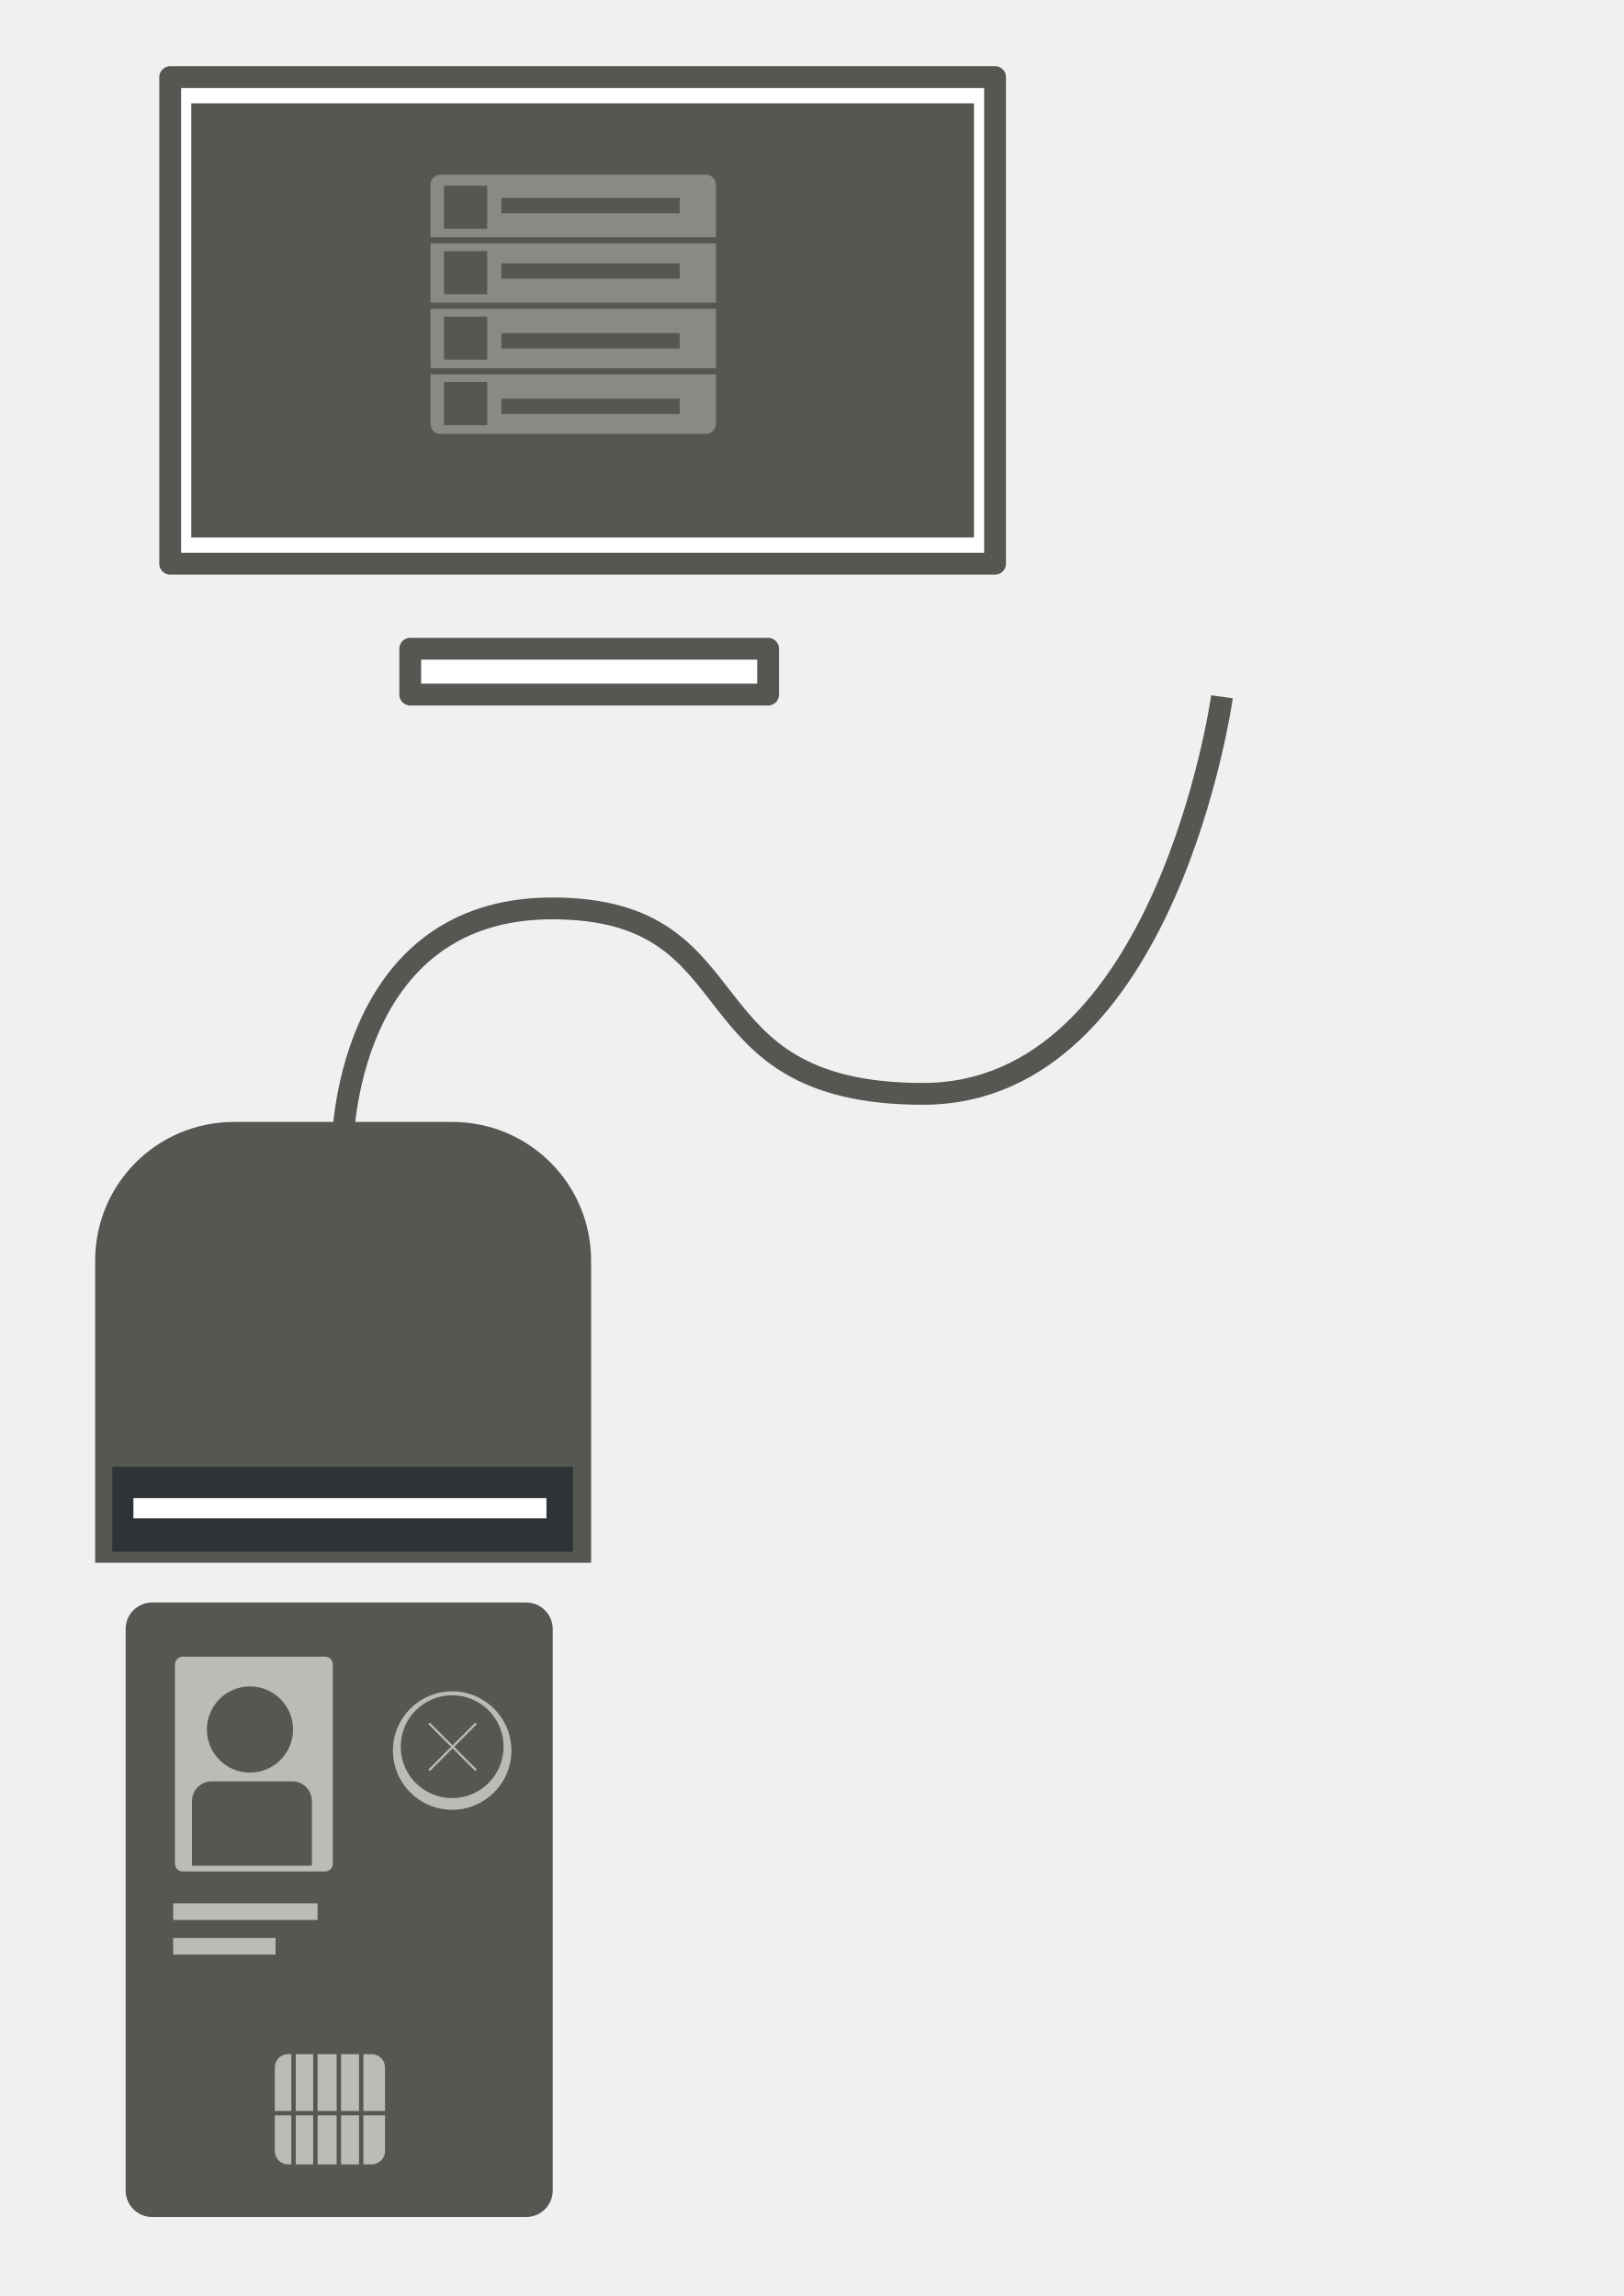
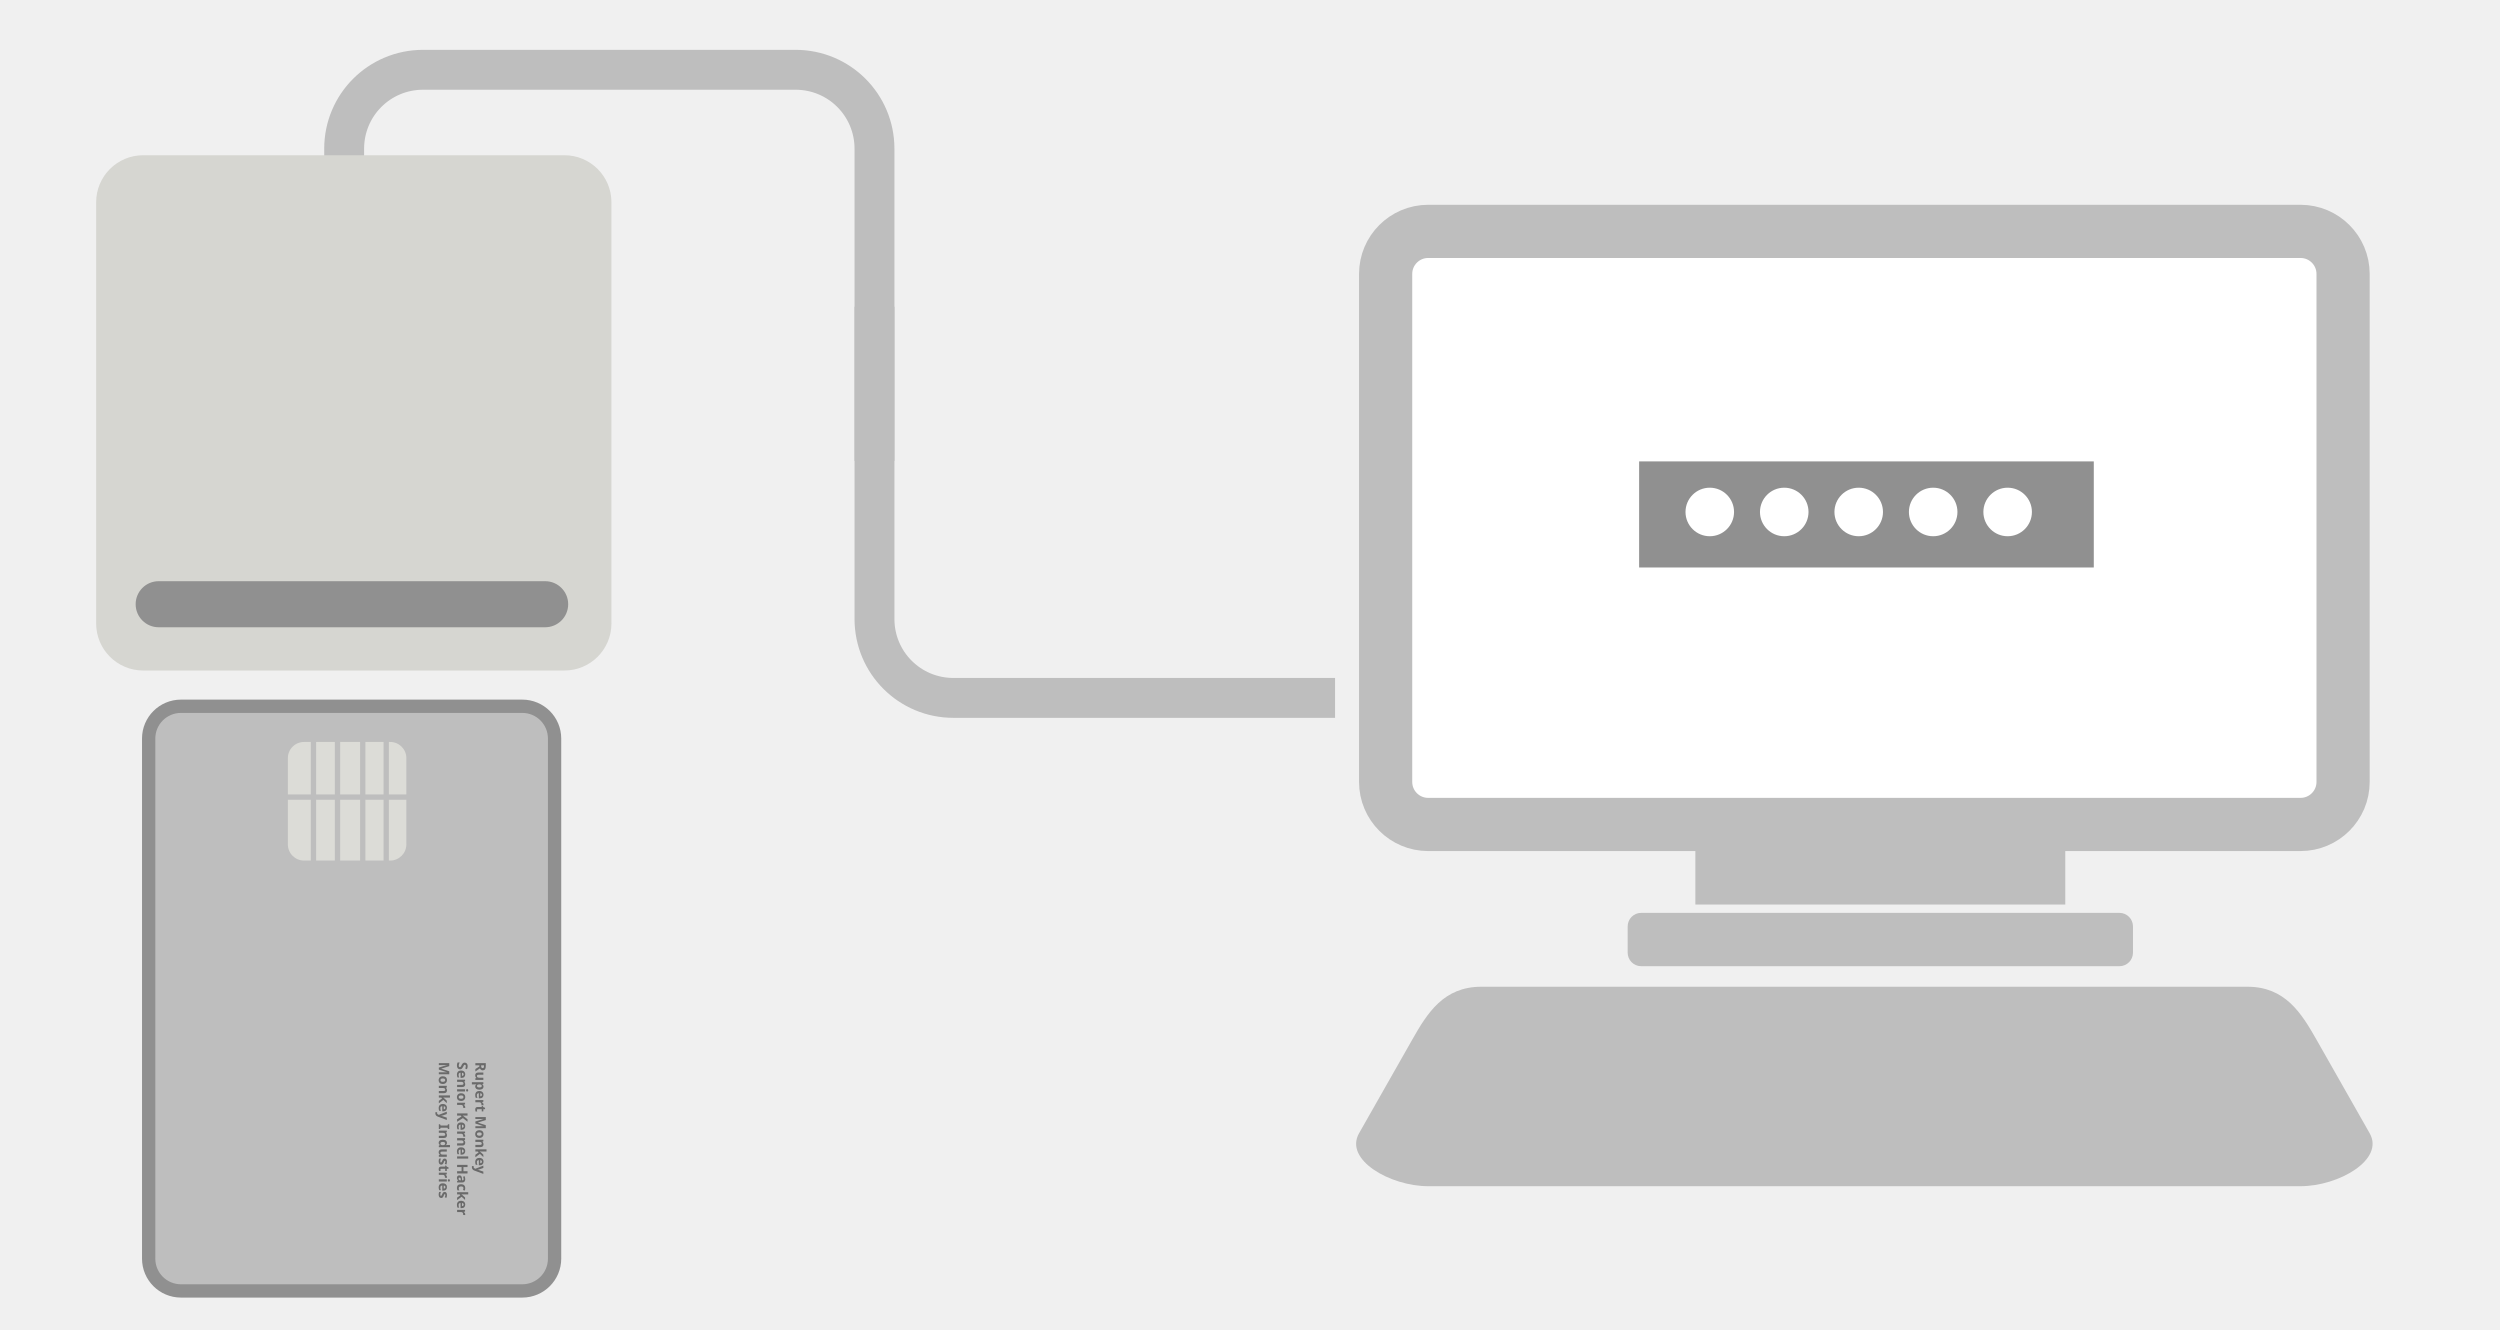
- <svg xmlns="http://www.w3.org/2000/svg" width="744.094" height="1052.362" id="svg2" version="1.1">
+ <svg xmlns="http://www.w3.org/2000/svg" width="940" height="500" id="svg2" version="1.1">
  <defs id="defs4" />
-   <g id="layer1">
-     <path style="color:#000000;fill:#555753;fill-opacity:1;fill-rule:nonzero;stroke:none;stroke-width:1;marker:none;visibility:visible;display:inline;overflow:visible;enable-background:accumulate" d="m 107.244,514.24 100.005,0 c 35.256,0 63.64,28.383 63.64,63.64 l 0,138.391 -227.284,0 0,-138.391 c 0,-35.256 28.383,-63.64 63.64,-63.64 z" id="rect6019" />
-     <rect style="color:#000000;fill:#2e3436;fill-opacity:1;fill-rule:nonzero;stroke:none;stroke-width:1;marker:none;visibility:visible;display:inline;overflow:visible;enable-background:accumulate" id="rect6790" width="211.122" height="38.891" x="51.433" y="672.329" rx="0" ry="0" />
-     <rect style="color:#000000;fill:#ffffff;fill-opacity:1;fill-rule:nonzero;stroke:none;stroke-width:1;marker:none;visibility:visible;display:inline;overflow:visible;enable-background:accumulate" id="rect6792" width="189.286" height="9.286" x="61.143" y="686.648" />
-     <rect style="color:#000000;fill:#555753;fill-opacity:1;fill-rule:nonzero;stroke:none;stroke-width:1;marker:none;visibility:visible;display:inline;overflow:visible;enable-background:accumulate" id="rect6794" width="195.714" height="281.646" x="57.571" y="734.505" rx="12.143" ry="12.143" />
-     <rect style="color:#000000;fill:#babdb6;fill-opacity:1;fill-rule:nonzero;stroke:none;stroke-width:1;marker:none;visibility:visible;display:inline;overflow:visible;enable-background:accumulate" id="rect6798" width="72.367" height="98.451" x="80.17" y="759.331" rx="3.557" ry="3.557" />
-     <path style="color:#000000;fill:#555753;fill-opacity:1;fill-rule:nonzero;stroke:none;stroke-width:1;marker:none;visibility:visible;display:inline;overflow:visible;enable-background:accumulate" id="path6800" d="m 255.821,518.118 a 24.875,24.875 0 1 1 -49.75,0 24.875,24.875 0 1 1 49.75,0 z" transform="matrix(0.7938569,0,0,0.7938569,-68.78603,381.3996)" />
-     <path style="color:#000000;fill:#555753;fill-opacity:1;fill-rule:nonzero;stroke:none;stroke-width:1;marker:none;visibility:visible;display:inline;overflow:visible;enable-background:accumulate" d="m 97.027,816.468 36.855,0 c 5.007,0 9.038,4.031 9.038,9.038 l 0,29.637 -54.931,0 0,-29.637 c 0,-5.007 4.031,-9.038 9.038,-9.038 z" id="rect6802" />
-     <rect style="color:#000000;fill:#babdb6;fill-opacity:1;fill-rule:nonzero;stroke:none;stroke-width:1;marker:none;visibility:visible;display:inline;overflow:visible;enable-background:accumulate" id="rect6805" width="50.508" height="50.508" x="125.932" y="941.524" rx="6.082" ry="6.082" />
-     <path style="color:#000000;fill:#babdb6;fill-opacity:1;fill-rule:nonzero;stroke:none;stroke-width:1;marker:none;visibility:visible;display:inline;overflow:visible;enable-background:accumulate" id="path6817" d="m 335.357,520.934 a 27.143,27.143 0 1 1 -54.286,0 27.143,27.143 0 1 1 54.286,0 z" transform="translate(-101,281.4286)" />
-     <path style="color:#000000;fill:#555753;fill-opacity:1;fill-rule:nonzero;stroke:none;stroke-width:1;marker:none;visibility:visible;display:inline;overflow:visible;enable-background:accumulate" id="path6817-3" d="m 335.357,520.934 a 27.143,27.143 0 1 1 -54.286,0 27.143,27.143 0 1 1 54.286,0 z" transform="matrix(0.8684211,0,0,0.8684211,-60.44548,348.1868)" />
-     <path style="fill:none;stroke:#555753;stroke-width:2;stroke-linecap:butt;stroke-linejoin:miter;stroke-miterlimit:4;stroke-opacity:1;stroke-dasharray:none" d="m 134.518,939.262 0,58.589" id="path6837" />
-     <path style="fill:none;stroke:#555753;stroke-width:2;stroke-linecap:butt;stroke-linejoin:miter;stroke-miterlimit:4;stroke-opacity:1;stroke-dasharray:none" d="m 144.518,939.262 0,58.589" id="path6837-2" />
-     <path style="fill:none;stroke:#555753;stroke-width:2;stroke-linecap:butt;stroke-linejoin:miter;stroke-miterlimit:4;stroke-opacity:1;stroke-dasharray:none" d="m 155.275,939.262 0,58.589" id="path6837-2-9" />
-     <path style="fill:none;stroke:#555753;stroke-width:2;stroke-linecap:butt;stroke-linejoin:miter;stroke-miterlimit:4;stroke-opacity:1;stroke-dasharray:none" d="m 165.528,939.262 0,58.589" id="path6837-2-9-0" />
-     <path style="fill:none;stroke:#555753;stroke-width:2;stroke-linecap:butt;stroke-linejoin:miter;stroke-miterlimit:4;stroke-opacity:1;stroke-dasharray:none" d="m 179.923,968.556 -58.589,0" id="path6837-2-9-0-1" />
-     <rect style="color:#000000;fill:#babdb6;fill-opacity:1;fill-rule:nonzero;stroke:none;stroke-width:2;marker:none;visibility:visible;display:inline;overflow:visible;enable-background:accumulate" id="rect6911" width="66.158" height="7.618" x="79.368" y="872.382" rx="0" ry="0" />
-     <rect style="color:#000000;fill:#babdb6;fill-opacity:1;fill-rule:nonzero;stroke:none;stroke-width:2;marker:none;visibility:visible;display:inline;overflow:visible;enable-background:accumulate" id="rect6911-0" width="46.912" height="7.618" x="79.368" y="888.259" rx="0" ry="0" />
-     <path style="fill:#babdb6;fill-opacity:1;stroke:#babdb6;stroke-width:1px;stroke-linecap:butt;stroke-linejoin:miter;stroke-opacity:1" d="m 196.642,789.886 21.529,21.529" id="path7140" />
-     <path style="fill:#babdb6;fill-opacity:1;stroke:#babdb6;stroke-width:1px;stroke-linecap:butt;stroke-linejoin:miter;stroke-opacity:1" d="M 218.171,789.886 196.642,811.414" id="path7140-7" />
-     <path style="fill:none;stroke:#555753;stroke-width:10;stroke-linecap:butt;stroke-linejoin:miter;stroke-miterlimit:4;stroke-opacity:1;stroke-dasharray:none" d="m 157,525.362 c 0,0 0.31,-109 96,-109 95.69,0 58.356,85 170,85 111.644,0 137,-182 137,-182" id="path7160" />
-     <rect style="color:#000000;fill:#ffffff;fill-opacity:1;fill-rule:nonzero;stroke:#555753;stroke-width:10;stroke-linecap:round;stroke-linejoin:round;stroke-miterlimit:4;stroke-opacity:1;stroke-dasharray:none;stroke-dashoffset:0;marker:none;visibility:visible;display:inline;overflow:visible;enable-background:accumulate" id="rect7162" width="378" height="223" x="78" y="35.362" />
-     <rect style="color:#000000;fill:#ffffff;fill-opacity:1;fill-rule:nonzero;stroke:#555753;stroke-width:10;stroke-linecap:round;stroke-linejoin:round;stroke-miterlimit:4;stroke-opacity:1;stroke-dasharray:none;stroke-dashoffset:0;marker:none;visibility:visible;display:inline;overflow:visible;enable-background:accumulate" id="rect7164" width="164" height="21" x="188" y="297.362" />
-     <rect style="color:#000000;fill:#555753;fill-opacity:1;fill-rule:nonzero;stroke:none;stroke-width:10;marker:none;visibility:visible;display:inline;overflow:visible;enable-background:accumulate" id="rect7162-7" width="358.712" height="199" x="87.644" y="47.362" />
-     <rect style="color:#000000;fill:#888a85;fill-opacity:1;fill-rule:nonzero;stroke:none;stroke-width:10;marker:none;visibility:visible;display:inline;overflow:visible;enable-background:accumulate" id="rect7186" width="130.815" height="118.794" x="197.283" y="80.09" rx="4.596" ry="4.596" />
-     <rect style="color:#000000;fill:#555753;fill-opacity:1;fill-rule:nonzero;stroke:none;stroke-width:10;marker:none;visibility:visible;display:inline;overflow:visible;enable-background:accumulate" id="rect7188" width="155.563" height="2.828" x="185.969" y="108.728" rx="0" ry="0" />
-     <rect style="color:#000000;fill:#555753;fill-opacity:1;fill-rule:nonzero;stroke:none;stroke-width:10;marker:none;visibility:visible;display:inline;overflow:visible;enable-background:accumulate" id="rect7188-8" width="155.563" height="2.828" x="185.969" y="138.728" rx="0" ry="0" />
-     <rect style="color:#000000;fill:#555753;fill-opacity:1;fill-rule:nonzero;stroke:none;stroke-width:10;marker:none;visibility:visible;display:inline;overflow:visible;enable-background:accumulate" id="rect7188-8-6" width="155.563" height="2.828" x="185.969" y="168.728" rx="0" ry="0" />
-     <rect style="color:#000000;fill:#555753;fill-opacity:1;fill-rule:nonzero;stroke:none;stroke-width:10;marker:none;visibility:visible;display:inline;overflow:visible;enable-background:accumulate" id="rect7226" width="19.75" height="19.75" x="203.5" y="85.112" />
-     <rect style="color:#000000;fill:#555753;fill-opacity:1;fill-rule:nonzero;stroke:none;stroke-width:10;marker:none;visibility:visible;display:inline;overflow:visible;enable-background:accumulate" id="rect7226-5" width="19.75" height="19.75" x="203.5" y="115.112" />
-     <rect style="color:#000000;fill:#555753;fill-opacity:1;fill-rule:nonzero;stroke:none;stroke-width:10;marker:none;visibility:visible;display:inline;overflow:visible;enable-background:accumulate" id="rect7226-5-3" width="19.75" height="19.75" x="203.5" y="145.112" />
-     <rect style="color:#000000;fill:#555753;fill-opacity:1;fill-rule:nonzero;stroke:none;stroke-width:10;marker:none;visibility:visible;display:inline;overflow:visible;enable-background:accumulate" id="rect7226-5-3-6" width="19.75" height="19.75" x="203.5" y="175.112" />
-     <rect style="color:#000000;fill:#555753;fill-opacity:1;fill-rule:nonzero;stroke:none;stroke-width:10;marker:none;visibility:visible;display:inline;overflow:visible;enable-background:accumulate" id="rect7282" width="81.671" height="7.071" x="229.81" y="90.697" />
-     <rect style="color:#000000;fill:#555753;fill-opacity:1;fill-rule:nonzero;stroke:none;stroke-width:10;marker:none;visibility:visible;display:inline;overflow:visible;enable-background:accumulate" id="rect7282-2" width="81.671" height="7.071" x="229.81" y="120.697" />
-     <rect style="color:#000000;fill:#555753;fill-opacity:1;fill-rule:nonzero;stroke:none;stroke-width:10;marker:none;visibility:visible;display:inline;overflow:visible;enable-background:accumulate" id="rect7282-27" width="81.671" height="7.071" x="229.81" y="152.697" />
-     <rect style="color:#000000;fill:#555753;fill-opacity:1;fill-rule:nonzero;stroke:none;stroke-width:10;marker:none;visibility:visible;display:inline;overflow:visible;enable-background:accumulate" id="rect7282-2-0" width="81.671" height="7.071" x="229.81" y="182.697" />
+   <g id="layer1" transform="translate(0,-552.3622)">
+     <rect style="color:#000000;fill:#bebebe;fill-opacity:1;fill-rule:nonzero;stroke:none;stroke-width:20;marker:none;visibility:visible;display:inline;overflow:visible;enable-background:accumulate" id="rect11339-4" width="139.088" height="35.556" x="637.456" y="856.915" rx="0" ry="0" />
+     <rect style="color:#000000;fill:#ffffff;fill-opacity:1;fill-rule:nonzero;stroke:#bebebe;stroke-width:20;stroke-linecap:round;stroke-linejoin:round;stroke-miterlimit:4;stroke-opacity:1;stroke-dasharray:none;stroke-dashoffset:0;marker:none;visibility:visible;display:inline;overflow:visible;enable-background:accumulate" id="rect7162" width="360" height="223" x="521" y="639.362" rx="16" ry="16" />
+     <path style="color:#000000;fill:none;stroke:#bebebe;stroke-width:15;stroke-miterlimit:4;stroke-opacity:1;marker:none;visibility:visible;display:inline;overflow:visible;enable-background:accumulate" d="m 129.401,651.679 0,-43.38 c 0,-16.453 13.246,-29.699 29.698,-29.699 l 140.007,0 c 16.453,0 29.698,13.246 29.698,29.699 l 0,117.38" id="rect11317" />
+     <path style="color:#000000;fill:none;stroke:#bebebe;stroke-width:15;stroke-miterlimit:4;stroke-opacity:1;marker:none;visibility:visible;display:inline;overflow:visible;enable-background:accumulate" d="m 501.985,814.774 -143.482,0 c -16.453,0 -29.698,-13.245 -29.698,-29.699 l 0,-117.38" id="rect11317-9" />
+     <rect style="color:#000000;fill:#d6d6d1;fill-opacity:1;fill-rule:nonzero;stroke:none;stroke-width:0.049;marker:none;visibility:visible;display:inline;overflow:visible;enable-background:accumulate" id="rect10470" width="193.747" height="193.747" x="36.154" y="610.73" rx="17.678" ry="17.678" />
+     <rect style="color:#000000;fill:#909090;fill-opacity:1;fill-rule:nonzero;stroke:none;stroke-width:1;marker:none;visibility:visible;display:inline;overflow:visible;enable-background:accumulate" id="rect11240" width="162.635" height="17.324" x="51.004" y="770.89" rx="8.662" ry="8.662" />
+     <rect style="color:#000000;fill:#bebebe;fill-opacity:1;fill-rule:nonzero;stroke:#909090;stroke-width:5;stroke-miterlimit:4;stroke-opacity:1;stroke-dasharray:none;marker:none;visibility:visible;display:inline;overflow:visible;enable-background:accumulate" id="rect6794-5" width="152.626" height="219.835" x="-208.524" y="-1037.753" rx="12.143" ry="12.143" transform="scale(-1,-1)" />
+     <rect style="color:#000000;fill:#dcdcd7;fill-opacity:1;fill-rule:nonzero;stroke:none;stroke-width:1;marker:none;visibility:visible;display:inline;overflow:visible;enable-background:accumulate" id="rect6805-6" width="44.556" height="44.595" x="-152.791" y="-875.935" rx="6.082" ry="6.082" transform="scale(-1,-1)" />
+     <path style="fill:none;stroke:#bebebe;stroke-width:2;stroke-linecap:butt;stroke-linejoin:miter;stroke-miterlimit:4;stroke-opacity:1;stroke-dasharray:none" d="m 145.216,877.935 0,-51.731" id="path6837-6" />
+     <path style="fill:none;stroke:#bebebe;stroke-width:2;stroke-linecap:butt;stroke-linejoin:miter;stroke-miterlimit:4;stroke-opacity:1;stroke-dasharray:none" d="m 136.395,877.935 0,-51.731" id="path6837-2-2" />
+     <path style="fill:none;stroke:#bebebe;stroke-width:2;stroke-linecap:butt;stroke-linejoin:miter;stroke-miterlimit:4;stroke-opacity:1;stroke-dasharray:none" d="m 126.905,877.935 0,-51.731" id="path6837-2-9-6" />
+     <path style="fill:none;stroke:#bebebe;stroke-width:2;stroke-linecap:butt;stroke-linejoin:miter;stroke-miterlimit:4;stroke-opacity:1;stroke-dasharray:none" d="m 117.86,877.935 0,-51.731" id="path6837-2-9-0-2" />
+     <path style="fill:none;stroke:#bebebe;stroke-width:2;stroke-linecap:butt;stroke-linejoin:miter;stroke-miterlimit:4;stroke-opacity:1;stroke-dasharray:none" d="m 105.162,852.069 51.685,0" id="path6837-2-9-0-1-6" />
+     <rect style="color:#000000;fill:#bebebe;fill-opacity:1;fill-rule:nonzero;stroke:none;stroke-width:20;marker:none;visibility:visible;display:inline;overflow:visible;enable-background:accumulate" id="rect11339" width="190" height="20.056" x="612" y="895.599" rx="5.093" ry="5.093" />
+     <path style="font-size:medium;font-style:normal;font-variant:normal;font-weight:normal;font-stretch:normal;text-indent:0;text-align:start;text-decoration:none;line-height:normal;letter-spacing:normal;word-spacing:normal;text-transform:none;direction:ltr;block-progression:tb;writing-mode:lr-tb;text-anchor:start;baseline-shift:baseline;color:#000000;fill:#bebebe;fill-opacity:1;fill-rule:nonzero;stroke:none;stroke-width:20;marker:none;visibility:visible;display:inline;overflow:visible;enable-background:accumulate;font-family:Sans;-inkscape-font-specification:Sans" d="m 557,923.375 c -14.231,0 -20.326,9.91 -26,19.898 l -20,35.204 c -5.674,9.988 11.769,19.898 26,19.898 l 328,0 c 14.231,0 31.674,-9.91 26,-19.898 L 871,943.273 C 865.326,933.285 859.231,923.375 845,923.375 z" id="rect7162-6" />
+     <rect style="color:#000000;fill:#909090;fill-opacity:1;fill-rule:nonzero;stroke:none;stroke-width:20;marker:none;visibility:visible;display:inline;overflow:visible;enable-background:accumulate" id="rect11424" width="170.953" height="39.887" x="616.312" y="725.85" />
+     <path style="color:#000000;fill:#ffffff;fill-opacity:1;fill-rule:nonzero;stroke:none;stroke-width:20;marker:none;visibility:visible;display:inline;overflow:visible;enable-background:accumulate" id="path11578" d="m 647.75,193.625 a 9.125,9.125 0 1 1 -18.25,0 9.125,9.125 0 1 1 18.25,0 z" transform="translate(4.25,551.2372)" />
+     <path style="color:#000000;fill:#ffffff;fill-opacity:1;fill-rule:nonzero;stroke:none;stroke-width:20;marker:none;visibility:visible;display:inline;overflow:visible;enable-background:accumulate" id="path11578-0" d="m 647.75,193.625 a 9.125,9.125 0 1 1 -18.25,0 9.125,9.125 0 1 1 18.25,0 z" transform="translate(32.25,551.2372)" />
+     <path style="color:#000000;fill:#ffffff;fill-opacity:1;fill-rule:nonzero;stroke:none;stroke-width:20;marker:none;visibility:visible;display:inline;overflow:visible;enable-background:accumulate" id="path11578-0-8" d="m 647.75,193.625 a 9.125,9.125 0 1 1 -18.25,0 9.125,9.125 0 1 1 18.25,0 z" transform="translate(60.25,551.2372)" />
+     <path style="color:#000000;fill:#ffffff;fill-opacity:1;fill-rule:nonzero;stroke:none;stroke-width:20;marker:none;visibility:visible;display:inline;overflow:visible;enable-background:accumulate" id="path11578-0-8-7" d="m 647.75,193.625 a 9.125,9.125 0 1 1 -18.25,0 9.125,9.125 0 1 1 18.25,0 z" transform="translate(88.25,551.2372)" />
+     <path style="color:#000000;fill:#ffffff;fill-opacity:1;fill-rule:nonzero;stroke:none;stroke-width:20;marker:none;visibility:visible;display:inline;overflow:visible;enable-background:accumulate" id="path11578-0-8-7-1" d="m 647.75,193.625 a 9.125,9.125 0 1 1 -18.25,0 9.125,9.125 0 1 1 18.25,0 z" transform="translate(116.25,551.2372)" />
+     <text xml:space="preserve" style="font-size:5.496px;font-style:normal;font-weight:normal;line-height:125%;letter-spacing:0px;word-spacing:0px;fill:#6a6a6a;fill-opacity:1;stroke:none;font-family:Sans" x="951.611" y="-178.738" id="text11726" transform="matrix(0,1,-1,0,0,0)">
+       <tspan id="tspan11728" x="951.611" y="-178.738" style="font-weight:bold;fill:#6a6a6a;fill-opacity:1;-inkscape-font-specification:Sans Bold">Rupert Monkey</tspan>
+       <tspan x="951.611" y="-171.869" style="font-weight:bold;fill:#6a6a6a;fill-opacity:1;-inkscape-font-specification:Sans Bold" id="tspan11732">Senior Kernel Hacker</tspan>
+       <tspan x="951.611" y="-164.999" id="tspan11730" style="font-weight:bold;fill:#6a6a6a;fill-opacity:1;-inkscape-font-specification:Sans Bold">Monkey Industries</tspan>
+     </text>
  </g>
</svg>
